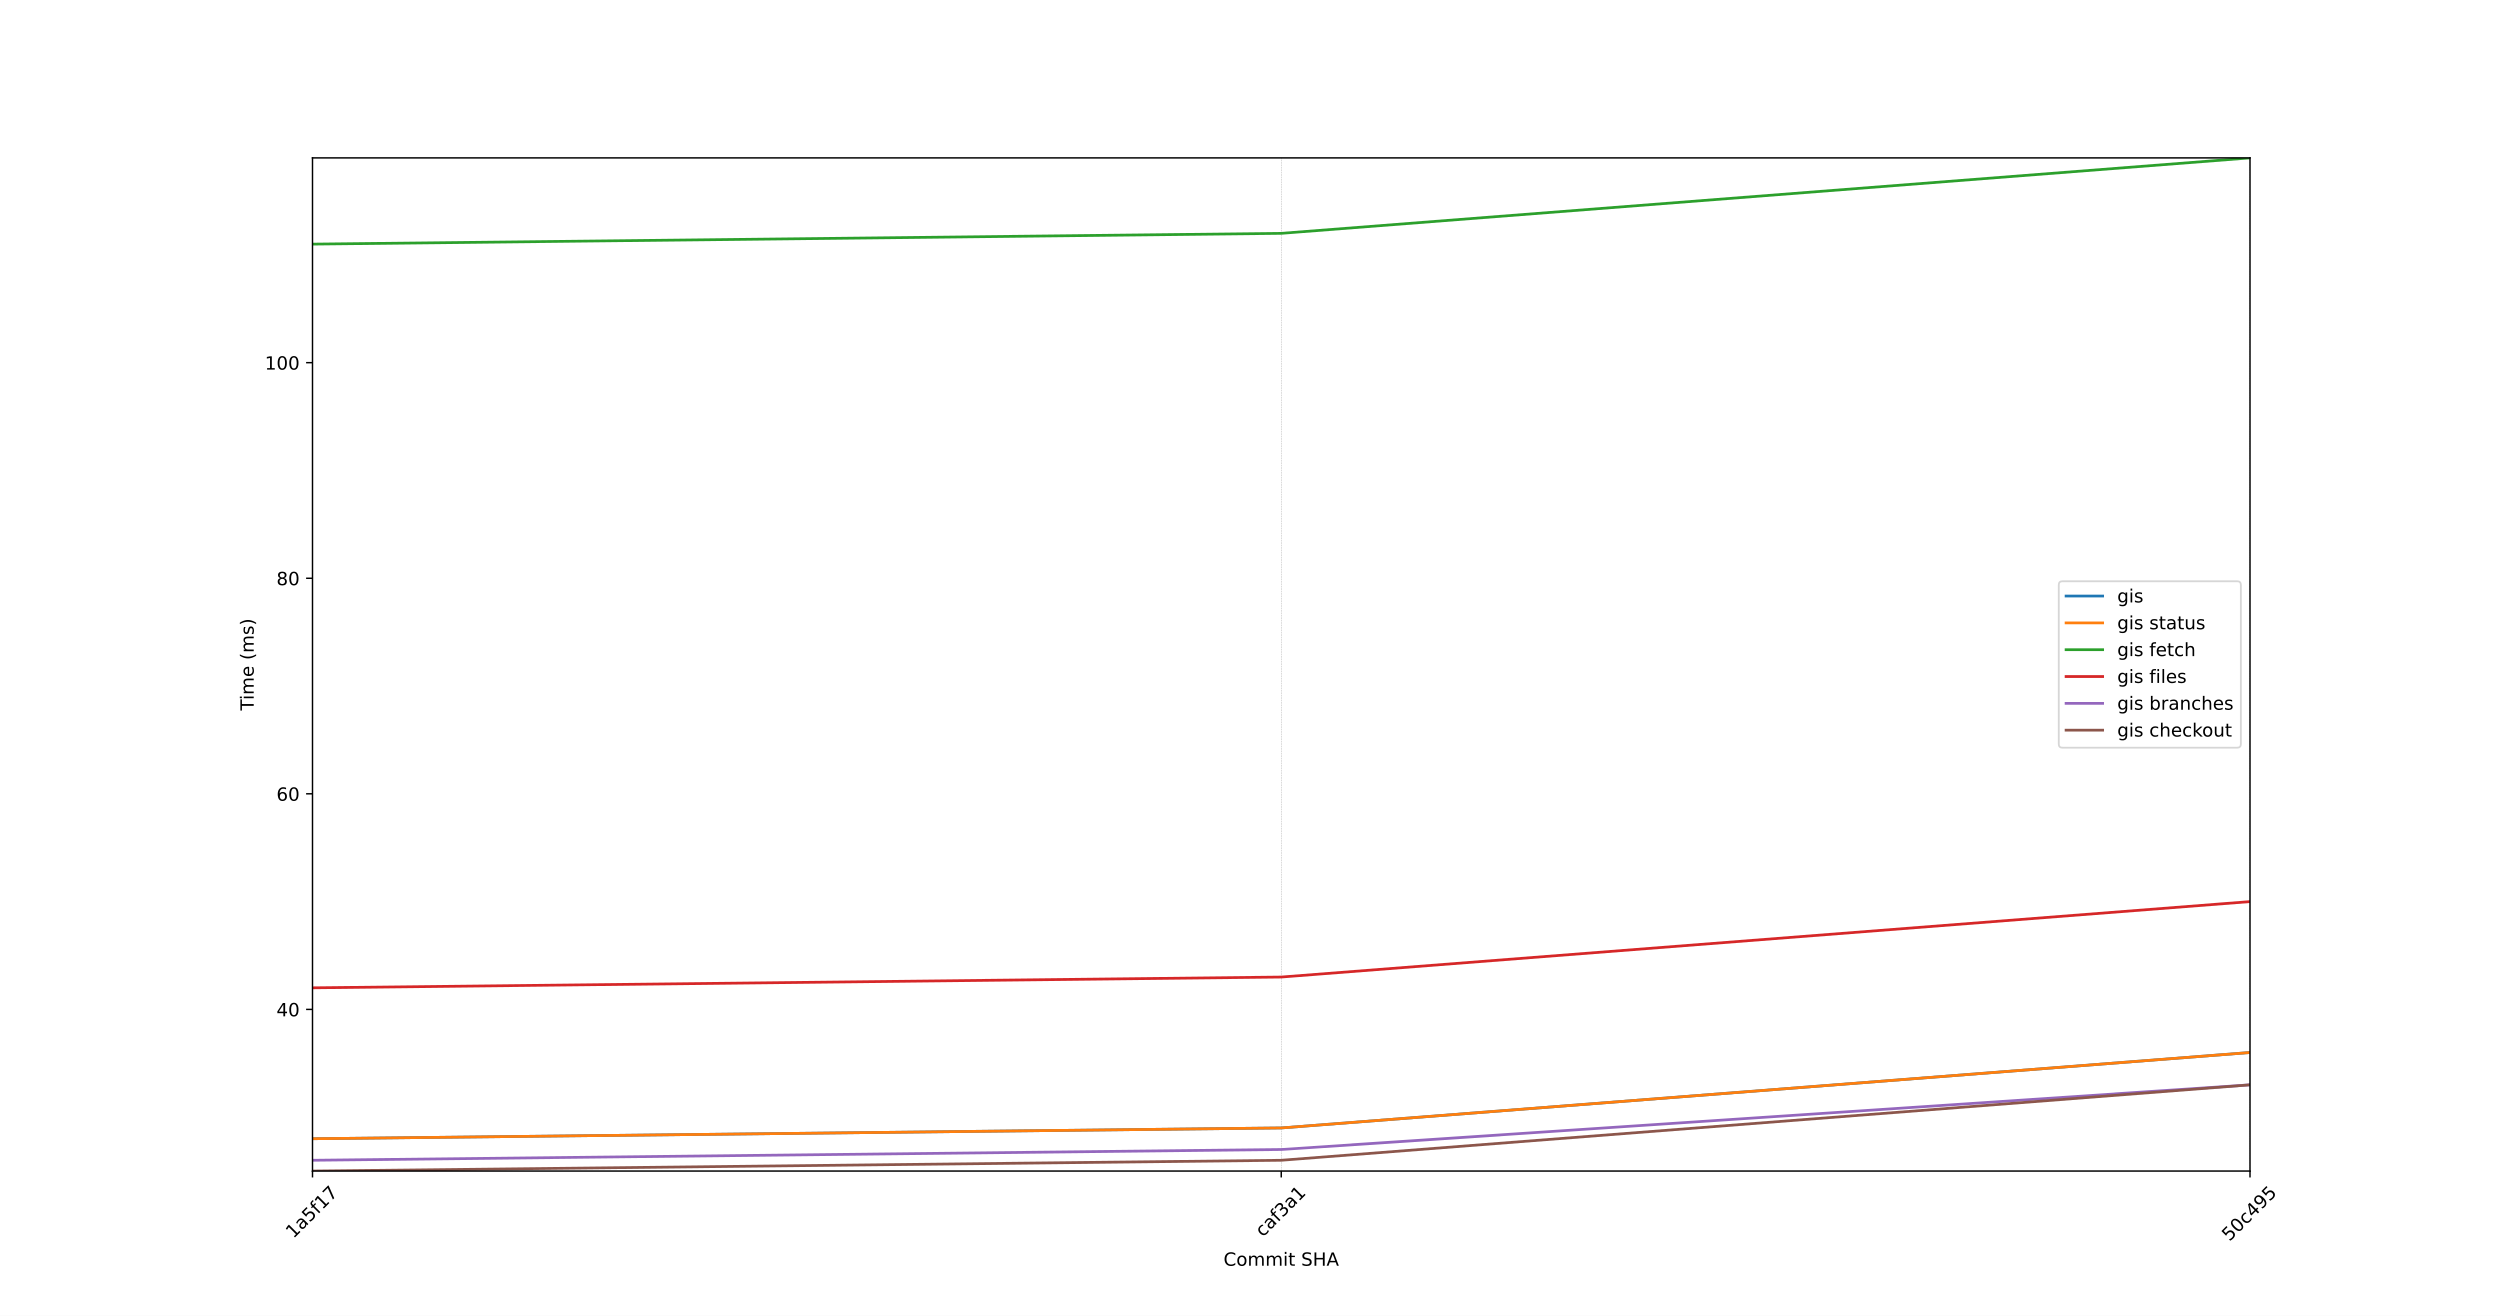
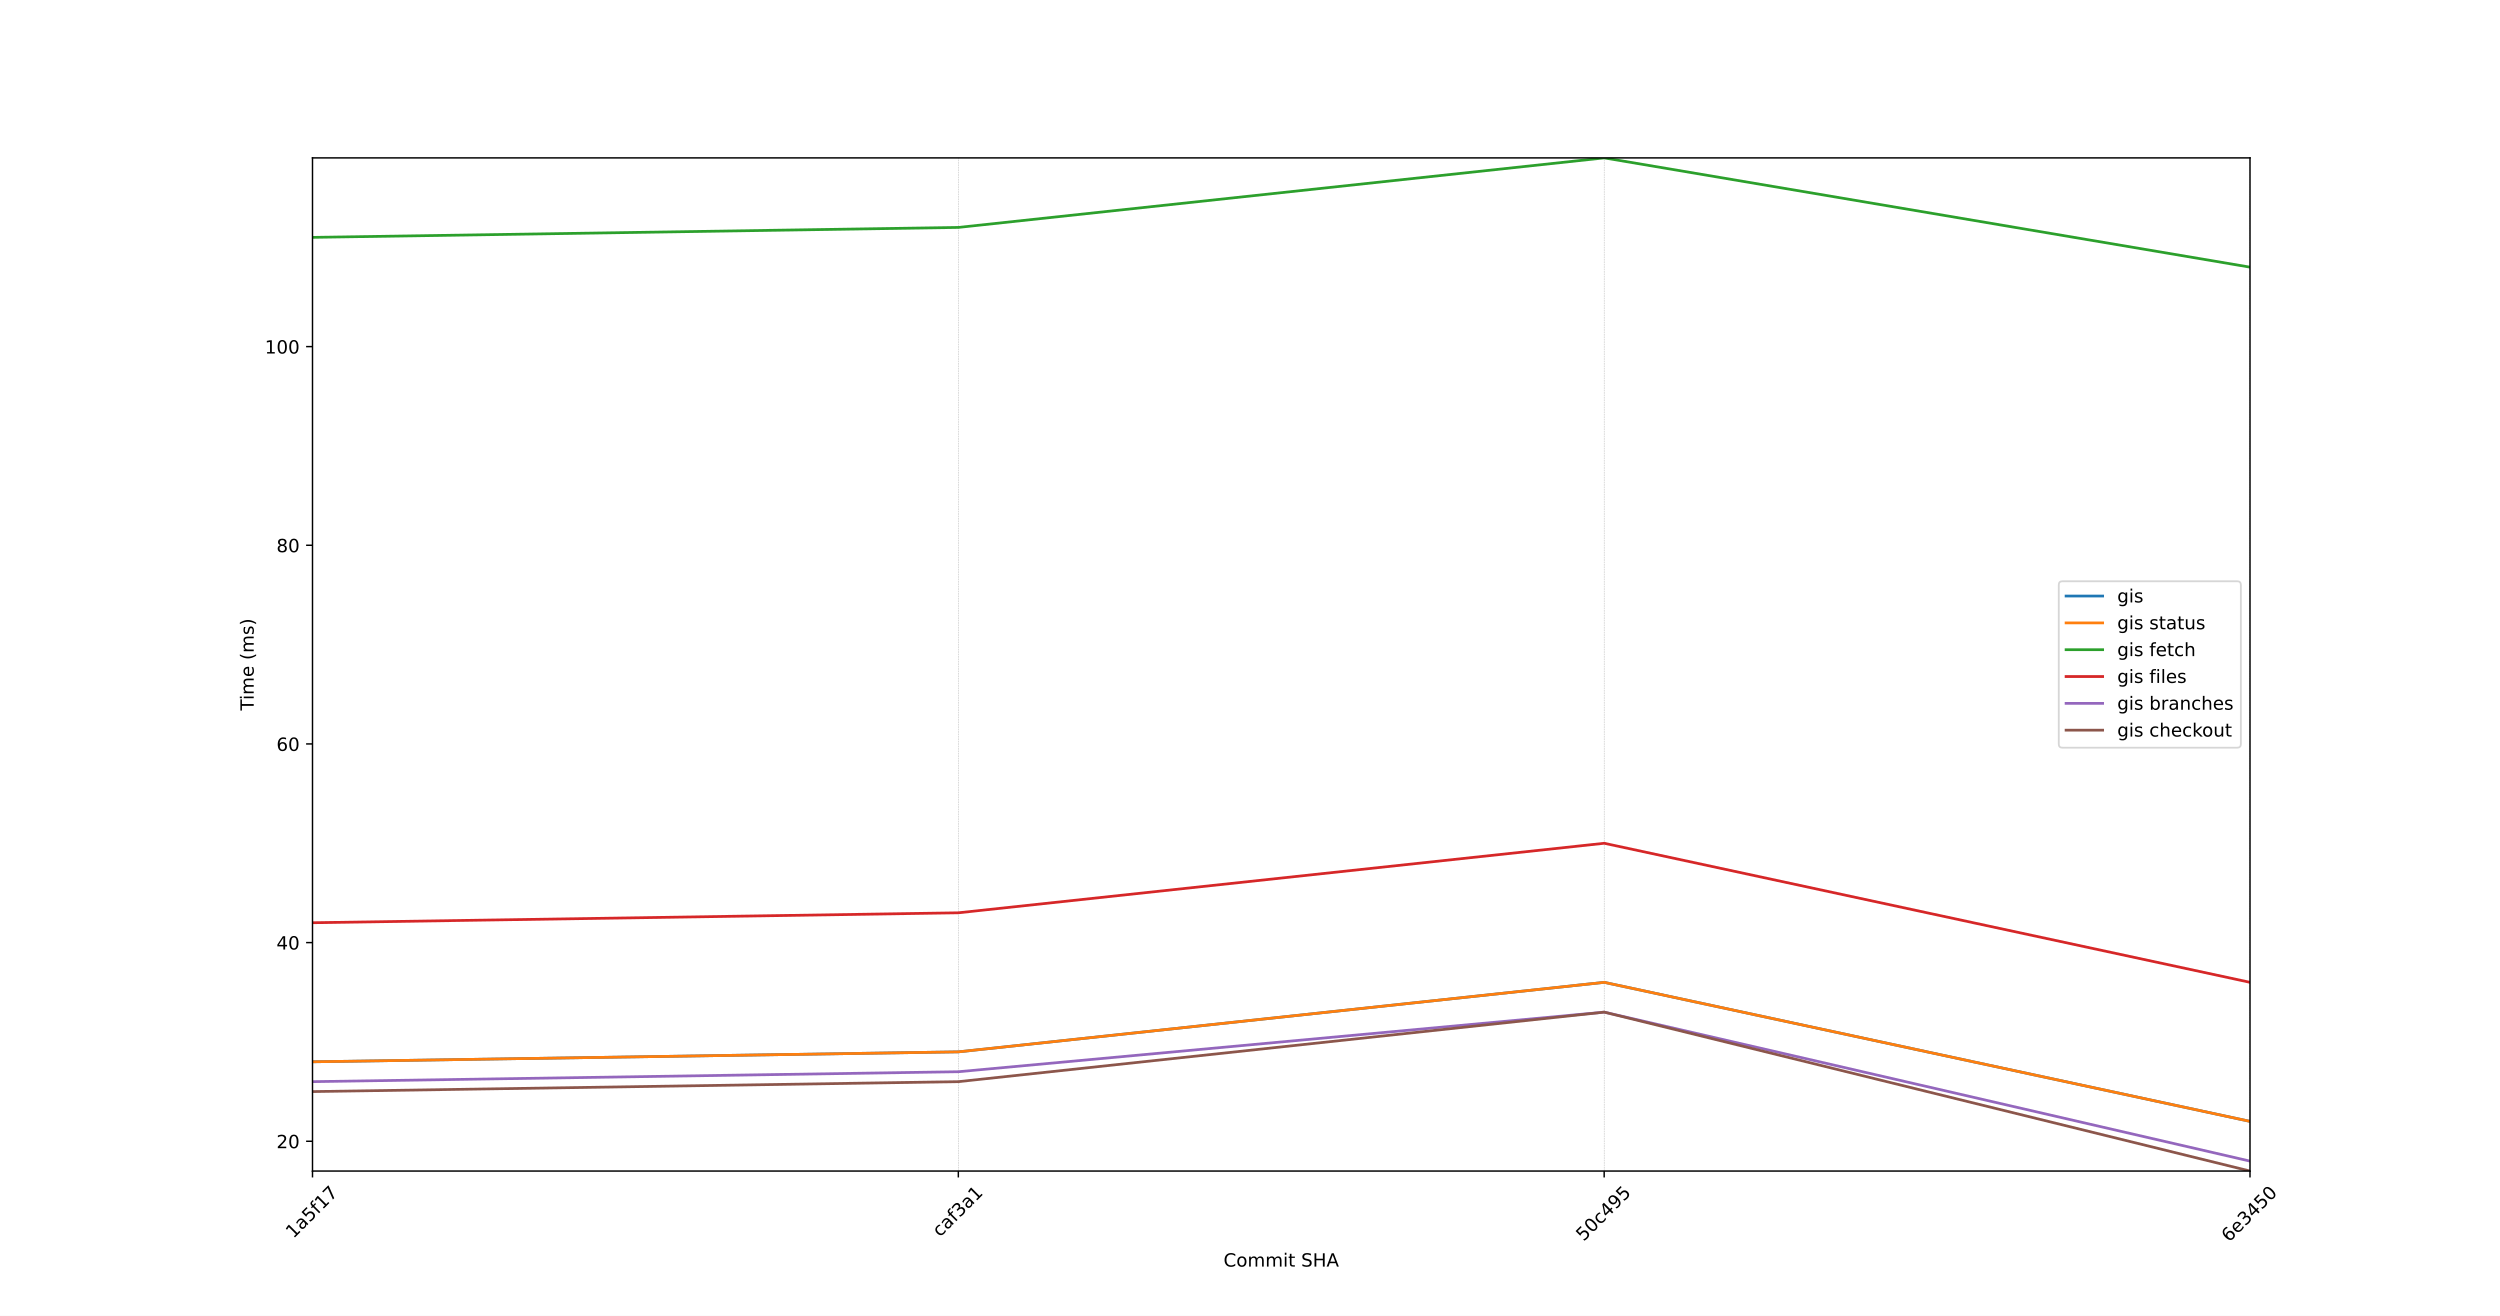
<svg xmlns="http://www.w3.org/2000/svg" xmlns:xlink="http://www.w3.org/1999/xlink" width="1368pt" height="720pt" viewBox="0 0 1368 720" version="1.1">
  <defs>
    <style type="text/css">*{stroke-linejoin: round; stroke-linecap: butt}</style>
  </defs>
  <g id="figure_1">
    <g id="patch_1">
      <path d="M 0 720  L 1368 720  L 1368 0  L 0 0  z " style="fill: #ffffff" />
    </g>
    <g id="axes_1">
      <g id="patch_2">
        <path d="M 171 640.8  L 1231.2 640.8  L 1231.2 86.4  L 171 86.4  z " style="fill: #ffffff" />
      </g>
      <g id="matplotlib.axis_1">
        <g id="xtick_1">
          <g id="line2d_1">
-             <path d="M 171 640.8  L 171 86.4  " clip-path="url(#pa03c2f4657)" style="fill: none; stroke-dasharray: 0.925,0.4; stroke-dashoffset: 0; stroke: #b0b0b0; stroke-width: 0.25" />
+             <path d="M 171 640.8  L 171 86.4  " clip-path="url(#p84605e881c)" style="fill: none; stroke-dasharray: 0.925,0.4; stroke-dashoffset: 0; stroke: #b0b0b0; stroke-width: 0.25" />
          </g>
          <g id="line2d_2">
            <defs>
-               <path id="m03472615f5" d="M 0 0  L 0 3.5  " style="stroke: #000000; stroke-width: 0.8" />
-             </defs>
-             <g>
-               <use xlink:href="#m03472615f5" x="171" y="640.8" style="stroke: #000000; stroke-width: 0.8" />
+               <path id="mca299443fa" d="M 0 0  L 0 3.5  " style="stroke: #000000; stroke-width: 0.8" />
+             </defs>
+             <g>
+               <use xlink:href="#mca299443fa" x="171" y="640.8" style="stroke: #000000; stroke-width: 0.8" />
            </g>
          </g>
          <g id="text_1">
            <g transform="translate(160.542 677.9913) rotate(-45) scale(0.1 -0.1)">
              <defs>
                <path id="DejaVuSans-31" d="M 794 531  L 1825 531  L 1825 4091  L 703 3866  L 703 4441  L 1819 4666  L 2450 4666  L 2450 531  L 3481 531  L 3481 0  L 794 0  L 794 531  z " transform="scale(0.015625)" />
                <path id="DejaVuSans-61" d="M 2194 1759  Q 1497 1759 1228 1600  Q 959 1441 959 1056  Q 959 750 1161 570  Q 1363 391 1709 391  Q 2188 391 2477 730  Q 2766 1069 2766 1631  L 2766 1759  L 2194 1759  z M 3341 1997  L 3341 0  L 2766 0  L 2766 531  Q 2569 213 2275 61  Q 1981 -91 1556 -91  Q 1019 -91 701 211  Q 384 513 384 1019  Q 384 1609 779 1909  Q 1175 2209 1959 2209  L 2766 2209  L 2766 2266  Q 2766 2663 2505 2880  Q 2244 3097 1772 3097  Q 1472 3097 1187 3025  Q 903 2953 641 2809  L 641 3341  Q 956 3463 1253 3523  Q 1550 3584 1831 3584  Q 2591 3584 2966 3190  Q 3341 2797 3341 1997  z " transform="scale(0.015625)" />
                <path id="DejaVuSans-35" d="M 691 4666  L 3169 4666  L 3169 4134  L 1269 4134  L 1269 2991  Q 1406 3038 1543 3061  Q 1681 3084 1819 3084  Q 2600 3084 3056 2656  Q 3513 2228 3513 1497  Q 3513 744 3044 326  Q 2575 -91 1722 -91  Q 1428 -91 1123 -41  Q 819 9 494 109  L 494 744  Q 775 591 1075 516  Q 1375 441 1709 441  Q 2250 441 2565 725  Q 2881 1009 2881 1497  Q 2881 1984 2565 2268  Q 2250 2553 1709 2553  Q 1456 2553 1204 2497  Q 953 2441 691 2322  L 691 4666  z " transform="scale(0.015625)" />
                <path id="DejaVuSans-66" d="M 2375 4863  L 2375 4384  L 1825 4384  Q 1516 4384 1395 4259  Q 1275 4134 1275 3809  L 1275 3500  L 2222 3500  L 2222 3053  L 1275 3053  L 1275 0  L 697 0  L 697 3053  L 147 3053  L 147 3500  L 697 3500  L 697 3744  Q 697 4328 969 4595  Q 1241 4863 1831 4863  L 2375 4863  z " transform="scale(0.015625)" />
                <path id="DejaVuSans-37" d="M 525 4666  L 3525 4666  L 3525 4397  L 1831 0  L 1172 0  L 2766 4134  L 525 4134  L 525 4666  z " transform="scale(0.015625)" />
              </defs>
              <use xlink:href="#DejaVuSans-31" />
              <use xlink:href="#DejaVuSans-61" x="63.623" />
              <use xlink:href="#DejaVuSans-35" x="124.902" />
              <use xlink:href="#DejaVuSans-66" x="188.525" />
              <use xlink:href="#DejaVuSans-31" x="223.73" />
              <use xlink:href="#DejaVuSans-37" x="287.354" />
            </g>
          </g>
        </g>
        <g id="xtick_2">
          <g id="line2d_3">
-             <path d="M 701.1 640.8  L 701.1 86.4  " clip-path="url(#pa03c2f4657)" style="fill: none; stroke-dasharray: 0.925,0.4; stroke-dashoffset: 0; stroke: #b0b0b0; stroke-width: 0.25" />
+             <path d="M 524.4 640.8  L 524.4 86.4  " clip-path="url(#p84605e881c)" style="fill: none; stroke-dasharray: 0.925,0.4; stroke-dashoffset: 0; stroke: #b0b0b0; stroke-width: 0.25" />
          </g>
          <g id="line2d_4">
            <g>
-               <use xlink:href="#m03472615f5" x="701.1" y="640.8" style="stroke: #000000; stroke-width: 0.8" />
+               <use xlink:href="#mca299443fa" x="524.4" y="640.8" style="stroke: #000000; stroke-width: 0.8" />
            </g>
          </g>
          <g id="text_2">
-             <g transform="translate(691.0304 677.2145) rotate(-45) scale(0.1 -0.1)">
+             <g transform="translate(514.3304 677.2145) rotate(-45) scale(0.1 -0.1)">
              <defs>
                <path id="DejaVuSans-63" d="M 3122 3366  L 3122 2828  Q 2878 2963 2633 3030  Q 2388 3097 2138 3097  Q 1578 3097 1268 2742  Q 959 2388 959 1747  Q 959 1106 1268 751  Q 1578 397 2138 397  Q 2388 397 2633 464  Q 2878 531 3122 666  L 3122 134  Q 2881 22 2623 -34  Q 2366 -91 2075 -91  Q 1284 -91 818 406  Q 353 903 353 1747  Q 353 2603 823 3093  Q 1294 3584 2113 3584  Q 2378 3584 2631 3529  Q 2884 3475 3122 3366  z " transform="scale(0.015625)" />
                <path id="DejaVuSans-33" d="M 2597 2516  Q 3050 2419 3304 2112  Q 3559 1806 3559 1356  Q 3559 666 3084 287  Q 2609 -91 1734 -91  Q 1441 -91 1130 -33  Q 819 25 488 141  L 488 750  Q 750 597 1062 519  Q 1375 441 1716 441  Q 2309 441 2620 675  Q 2931 909 2931 1356  Q 2931 1769 2642 2001  Q 2353 2234 1838 2234  L 1294 2234  L 1294 2753  L 1863 2753  Q 2328 2753 2575 2939  Q 2822 3125 2822 3475  Q 2822 3834 2567 4026  Q 2313 4219 1838 4219  Q 1578 4219 1281 4162  Q 984 4106 628 3988  L 628 4550  Q 988 4650 1302 4700  Q 1616 4750 1894 4750  Q 2613 4750 3031 4423  Q 3450 4097 3450 3541  Q 3450 3153 3228 2886  Q 3006 2619 2597 2516  z " transform="scale(0.015625)" />
              </defs>
              <use xlink:href="#DejaVuSans-63" />
              <use xlink:href="#DejaVuSans-61" x="54.98" />
              <use xlink:href="#DejaVuSans-66" x="116.26" />
              <use xlink:href="#DejaVuSans-33" x="151.465" />
              <use xlink:href="#DejaVuSans-61" x="215.088" />
              <use xlink:href="#DejaVuSans-31" x="276.367" />
            </g>
          </g>
        </g>
        <g id="xtick_3">
          <g id="line2d_5">
-             <path d="M 1231.2 640.8  L 1231.2 86.4  " clip-path="url(#pa03c2f4657)" style="fill: none; stroke-dasharray: 0.925,0.4; stroke-dashoffset: 0; stroke: #b0b0b0; stroke-width: 0.25" />
+             <path d="M 877.8 640.8  L 877.8 86.4  " clip-path="url(#p84605e881c)" style="fill: none; stroke-dasharray: 0.925,0.4; stroke-dashoffset: 0; stroke: #b0b0b0; stroke-width: 0.25" />
          </g>
          <g id="line2d_6">
            <g>
-               <use xlink:href="#m03472615f5" x="1231.2" y="640.8" style="stroke: #000000; stroke-width: 0.8" />
+               <use xlink:href="#mca299443fa" x="877.8" y="640.8" style="stroke: #000000; stroke-width: 0.8" />
            </g>
          </g>
          <g id="text_3">
-             <g transform="translate(1219.96 679.5557) rotate(-45) scale(0.1 -0.1)">
+             <g transform="translate(866.5598 679.5557) rotate(-45) scale(0.1 -0.1)">
              <defs>
                <path id="DejaVuSans-30" d="M 2034 4250  Q 1547 4250 1301 3770  Q 1056 3291 1056 2328  Q 1056 1369 1301 889  Q 1547 409 2034 409  Q 2525 409 2770 889  Q 3016 1369 3016 2328  Q 3016 3291 2770 3770  Q 2525 4250 2034 4250  z M 2034 4750  Q 2819 4750 3233 4129  Q 3647 3509 3647 2328  Q 3647 1150 3233 529  Q 2819 -91 2034 -91  Q 1250 -91 836 529  Q 422 1150 422 2328  Q 422 3509 836 4129  Q 1250 4750 2034 4750  z " transform="scale(0.015625)" />
                <path id="DejaVuSans-34" d="M 2419 4116  L 825 1625  L 2419 1625  L 2419 4116  z M 2253 4666  L 3047 4666  L 3047 1625  L 3713 1625  L 3713 1100  L 3047 1100  L 3047 0  L 2419 0  L 2419 1100  L 313 1100  L 313 1709  L 2253 4666  z " transform="scale(0.015625)" />
                <path id="DejaVuSans-39" d="M 703 97  L 703 672  Q 941 559 1184 500  Q 1428 441 1663 441  Q 2288 441 2617 861  Q 2947 1281 2994 2138  Q 2813 1869 2534 1725  Q 2256 1581 1919 1581  Q 1219 1581 811 2004  Q 403 2428 403 3163  Q 403 3881 828 4315  Q 1253 4750 1959 4750  Q 2769 4750 3195 4129  Q 3622 3509 3622 2328  Q 3622 1225 3098 567  Q 2575 -91 1691 -91  Q 1453 -91 1209 -44  Q 966 3 703 97  z M 1959 2075  Q 2384 2075 2632 2365  Q 2881 2656 2881 3163  Q 2881 3666 2632 3958  Q 2384 4250 1959 4250  Q 1534 4250 1286 3958  Q 1038 3666 1038 3163  Q 1038 2656 1286 2365  Q 1534 2075 1959 2075  z " transform="scale(0.015625)" />
              </defs>
              <use xlink:href="#DejaVuSans-35" />
              <use xlink:href="#DejaVuSans-30" x="63.623" />
              <use xlink:href="#DejaVuSans-63" x="127.246" />
              <use xlink:href="#DejaVuSans-34" x="182.227" />
              <use xlink:href="#DejaVuSans-39" x="245.85" />
              <use xlink:href="#DejaVuSans-35" x="309.473" />
            </g>
          </g>
        </g>
-         <g id="text_4">
-           <g transform="translate(669.5156 692.6247) scale(0.1 -0.1)">
+         <g id="xtick_4">
+           <g id="line2d_7">
+             <path d="M 1231.2 640.8  L 1231.2 86.4  " clip-path="url(#p84605e881c)" style="fill: none; stroke-dasharray: 0.925,0.4; stroke-dashoffset: 0; stroke: #b0b0b0; stroke-width: 0.25" />
+           </g>
+           <g id="line2d_8">
+             <g>
+               <use xlink:href="#mca299443fa" x="1231.2" y="640.8" style="stroke: #000000; stroke-width: 0.8" />
+             </g>
+           </g>
+           <g id="text_4">
+             <g transform="translate(1219.728 680.0187) rotate(-45) scale(0.1 -0.1)">
+               <defs>
+                 <path id="DejaVuSans-36" d="M 2113 2584  Q 1688 2584 1439 2293  Q 1191 2003 1191 1497  Q 1191 994 1439 701  Q 1688 409 2113 409  Q 2538 409 2786 701  Q 3034 994 3034 1497  Q 3034 2003 2786 2293  Q 2538 2584 2113 2584  z M 3366 4563  L 3366 3988  Q 3128 4100 2886 4159  Q 2644 4219 2406 4219  Q 1781 4219 1451 3797  Q 1122 3375 1075 2522  Q 1259 2794 1537 2939  Q 1816 3084 2150 3084  Q 2853 3084 3261 2657  Q 3669 2231 3669 1497  Q 3669 778 3244 343  Q 2819 -91 2113 -91  Q 1303 -91 875 529  Q 447 1150 447 2328  Q 447 3434 972 4092  Q 1497 4750 2381 4750  Q 2619 4750 2861 4703  Q 3103 4656 3366 4563  z " transform="scale(0.015625)" />
+                 <path id="DejaVuSans-65" d="M 3597 1894  L 3597 1613  L 953 1613  Q 991 1019 1311 708  Q 1631 397 2203 397  Q 2534 397 2845 478  Q 3156 559 3463 722  L 3463 178  Q 3153 47 2828 -22  Q 2503 -91 2169 -91  Q 1331 -91 842 396  Q 353 884 353 1716  Q 353 2575 817 3079  Q 1281 3584 2069 3584  Q 2775 3584 3186 3129  Q 3597 2675 3597 1894  z M 3022 2063  Q 3016 2534 2758 2815  Q 2500 3097 2075 3097  Q 1594 3097 1305 2825  Q 1016 2553 972 2059  L 3022 2063  z " transform="scale(0.015625)" />
+               </defs>
+               <use xlink:href="#DejaVuSans-36" />
+               <use xlink:href="#DejaVuSans-65" x="63.623" />
+               <use xlink:href="#DejaVuSans-33" x="125.146" />
+               <use xlink:href="#DejaVuSans-34" x="188.77" />
+               <use xlink:href="#DejaVuSans-35" x="252.393" />
+               <use xlink:href="#DejaVuSans-30" x="316.016" />
+             </g>
+           </g>
+         </g>
+         <g id="text_5">
+           <g transform="translate(669.5156 693.0877) scale(0.1 -0.1)">
            <defs>
              <path id="DejaVuSans-43" d="M 4122 4306  L 4122 3641  Q 3803 3938 3442 4084  Q 3081 4231 2675 4231  Q 1875 4231 1450 3742  Q 1025 3253 1025 2328  Q 1025 1406 1450 917  Q 1875 428 2675 428  Q 3081 428 3442 575  Q 3803 722 4122 1019  L 4122 359  Q 3791 134 3420 21  Q 3050 -91 2638 -91  Q 1578 -91 968 557  Q 359 1206 359 2328  Q 359 3453 968 4101  Q 1578 4750 2638 4750  Q 3056 4750 3426 4639  Q 3797 4528 4122 4306  z " transform="scale(0.015625)" />
              <path id="DejaVuSans-6f" d="M 1959 3097  Q 1497 3097 1228 2736  Q 959 2375 959 1747  Q 959 1119 1226 758  Q 1494 397 1959 397  Q 2419 397 2687 759  Q 2956 1122 2956 1747  Q 2956 2369 2687 2733  Q 2419 3097 1959 3097  z M 1959 3584  Q 2709 3584 3137 3096  Q 3566 2609 3566 1747  Q 3566 888 3137 398  Q 2709 -91 1959 -91  Q 1206 -91 779 398  Q 353 888 353 1747  Q 353 2609 779 3096  Q 1206 3584 1959 3584  z " transform="scale(0.015625)" />
              <path id="DejaVuSans-6d" d="M 3328 2828  Q 3544 3216 3844 3400  Q 4144 3584 4550 3584  Q 5097 3584 5394 3201  Q 5691 2819 5691 2113  L 5691 0  L 5113 0  L 5113 2094  Q 5113 2597 4934 2840  Q 4756 3084 4391 3084  Q 3944 3084 3684 2787  Q 3425 2491 3425 1978  L 3425 0  L 2847 0  L 2847 2094  Q 2847 2600 2669 2842  Q 2491 3084 2119 3084  Q 1678 3084 1418 2786  Q 1159 2488 1159 1978  L 1159 0  L 581 0  L 581 3500  L 1159 3500  L 1159 2956  Q 1356 3278 1631 3431  Q 1906 3584 2284 3584  Q 2666 3584 2933 3390  Q 3200 3197 3328 2828  z " transform="scale(0.015625)" />
              <path id="DejaVuSans-69" d="M 603 3500  L 1178 3500  L 1178 0  L 603 0  L 603 3500  z M 603 4863  L 1178 4863  L 1178 4134  L 603 4134  L 603 4863  z " transform="scale(0.015625)" />
              <path id="DejaVuSans-74" d="M 1172 4494  L 1172 3500  L 2356 3500  L 2356 3053  L 1172 3053  L 1172 1153  Q 1172 725 1289 603  Q 1406 481 1766 481  L 2356 481  L 2356 0  L 1766 0  Q 1100 0 847 248  Q 594 497 594 1153  L 594 3053  L 172 3053  L 172 3500  L 594 3500  L 594 4494  L 1172 4494  z " transform="scale(0.015625)" />
              <path id="DejaVuSans-20" transform="scale(0.015625)" />
              <path id="DejaVuSans-53" d="M 3425 4513  L 3425 3897  Q 3066 4069 2747 4153  Q 2428 4238 2131 4238  Q 1616 4238 1336 4038  Q 1056 3838 1056 3469  Q 1056 3159 1242 3001  Q 1428 2844 1947 2747  L 2328 2669  Q 3034 2534 3370 2195  Q 3706 1856 3706 1288  Q 3706 609 3251 259  Q 2797 -91 1919 -91  Q 1588 -91 1214 -16  Q 841 59 441 206  L 441 856  Q 825 641 1194 531  Q 1563 422 1919 422  Q 2459 422 2753 634  Q 3047 847 3047 1241  Q 3047 1584 2836 1778  Q 2625 1972 2144 2069  L 1759 2144  Q 1053 2284 737 2584  Q 422 2884 422 3419  Q 422 4038 858 4394  Q 1294 4750 2059 4750  Q 2388 4750 2728 4690  Q 3069 4631 3425 4513  z " transform="scale(0.015625)" />
              <path id="DejaVuSans-48" d="M 628 4666  L 1259 4666  L 1259 2753  L 3553 2753  L 3553 4666  L 4184 4666  L 4184 0  L 3553 0  L 3553 2222  L 1259 2222  L 1259 0  L 628 0  L 628 4666  z " transform="scale(0.015625)" />
              <path id="DejaVuSans-41" d="M 2188 4044  L 1331 1722  L 3047 1722  L 2188 4044  z M 1831 4666  L 2547 4666  L 4325 0  L 3669 0  L 3244 1197  L 1141 1197  L 716 0  L 50 0  L 1831 4666  z " transform="scale(0.015625)" />
            </defs>
            <use xlink:href="#DejaVuSans-43" />
            <use xlink:href="#DejaVuSans-6f" x="69.824" />
            <use xlink:href="#DejaVuSans-6d" x="131.006" />
            <use xlink:href="#DejaVuSans-6d" x="228.418" />
            <use xlink:href="#DejaVuSans-69" x="325.83" />
            <use xlink:href="#DejaVuSans-74" x="353.613" />
            <use xlink:href="#DejaVuSans-20" x="392.822" />
            <use xlink:href="#DejaVuSans-53" x="424.609" />
            <use xlink:href="#DejaVuSans-48" x="488.086" />
            <use xlink:href="#DejaVuSans-41" x="563.281" />
          </g>
        </g>
      </g>
      <g id="matplotlib.axis_2">
        <g id="ytick_1">
-           <g id="line2d_7">
-             <defs>
-               <path id="m3d2af305a8" d="M 0 0  L -3.5 0  " style="stroke: #000000; stroke-width: 0.8" />
-             </defs>
-             <g>
-               <use xlink:href="#m3d2af305a8" x="171" y="552.332" style="stroke: #000000; stroke-width: 0.8" />
-             </g>
-           </g>
-           <g id="text_5">
-             <g transform="translate(151.275 556.1311) scale(0.1 -0.1)">
+           <g id="line2d_9">
+             <defs>
+               <path id="ma87a46143a" d="M 0 0  L -3.5 0  " style="stroke: #000000; stroke-width: 0.8" />
+             </defs>
+             <g>
+               <use xlink:href="#ma87a46143a" x="171" y="624.494" style="stroke: #000000; stroke-width: 0.8" />
+             </g>
+           </g>
+           <g id="text_6">
+             <g transform="translate(151.275 628.2933) scale(0.1 -0.1)">
+               <defs>
+                 <path id="DejaVuSans-32" d="M 1228 531  L 3431 531  L 3431 0  L 469 0  L 469 531  Q 828 903 1448 1529  Q 2069 2156 2228 2338  Q 2531 2678 2651 2914  Q 2772 3150 2772 3378  Q 2772 3750 2511 3984  Q 2250 4219 1831 4219  Q 1534 4219 1204 4116  Q 875 4013 500 3803  L 500 4441  Q 881 4594 1212 4672  Q 1544 4750 1819 4750  Q 2544 4750 2975 4387  Q 3406 4025 3406 3419  Q 3406 3131 3298 2873  Q 3191 2616 2906 2266  Q 2828 2175 2409 1742  Q 1991 1309 1228 531  z " transform="scale(0.015625)" />
+               </defs>
+               <use xlink:href="#DejaVuSans-32" />
+               <use xlink:href="#DejaVuSans-30" x="63.623" />
+             </g>
+           </g>
+         </g>
+         <g id="ytick_2">
+           <g id="line2d_10">
+             <g>
+               <use xlink:href="#ma87a46143a" x="171" y="515.788" style="stroke: #000000; stroke-width: 0.8" />
+             </g>
+           </g>
+           <g id="text_7">
+             <g transform="translate(151.275 519.5875) scale(0.1 -0.1)">
              <use xlink:href="#DejaVuSans-34" />
              <use xlink:href="#DejaVuSans-30" x="63.623" />
            </g>
          </g>
        </g>
-         <g id="ytick_2">
-           <g id="line2d_8">
-             <g>
-               <use xlink:href="#m3d2af305a8" x="171" y="434.374" style="stroke: #000000; stroke-width: 0.8" />
-             </g>
-           </g>
-           <g id="text_6">
-             <g transform="translate(151.275 438.1737) scale(0.1 -0.1)">
-               <defs>
-                 <path id="DejaVuSans-36" d="M 2113 2584  Q 1688 2584 1439 2293  Q 1191 2003 1191 1497  Q 1191 994 1439 701  Q 1688 409 2113 409  Q 2538 409 2786 701  Q 3034 994 3034 1497  Q 3034 2003 2786 2293  Q 2538 2584 2113 2584  z M 3366 4563  L 3366 3988  Q 3128 4100 2886 4159  Q 2644 4219 2406 4219  Q 1781 4219 1451 3797  Q 1122 3375 1075 2522  Q 1259 2794 1537 2939  Q 1816 3084 2150 3084  Q 2853 3084 3261 2657  Q 3669 2231 3669 1497  Q 3669 778 3244 343  Q 2819 -91 2113 -91  Q 1303 -91 875 529  Q 447 1150 447 2328  Q 447 3434 972 4092  Q 1497 4750 2381 4750  Q 2619 4750 2861 4703  Q 3103 4656 3366 4563  z " transform="scale(0.015625)" />
-               </defs>
+         <g id="ytick_3">
+           <g id="line2d_11">
+             <g>
+               <use xlink:href="#ma87a46143a" x="171" y="407.082" style="stroke: #000000; stroke-width: 0.8" />
+             </g>
+           </g>
+           <g id="text_8">
+             <g transform="translate(151.275 410.8816) scale(0.1 -0.1)">
              <use xlink:href="#DejaVuSans-36" />
              <use xlink:href="#DejaVuSans-30" x="63.623" />
            </g>
          </g>
        </g>
-         <g id="ytick_3">
-           <g id="line2d_9">
-             <g>
-               <use xlink:href="#m3d2af305a8" x="171" y="316.417" style="stroke: #000000; stroke-width: 0.8" />
-             </g>
-           </g>
-           <g id="text_7">
-             <g transform="translate(151.275 320.2162) scale(0.1 -0.1)">
+         <g id="ytick_4">
+           <g id="line2d_12">
+             <g>
+               <use xlink:href="#ma87a46143a" x="171" y="298.376" style="stroke: #000000; stroke-width: 0.8" />
+             </g>
+           </g>
+           <g id="text_9">
+             <g transform="translate(151.275 302.1757) scale(0.1 -0.1)">
              <defs>
                <path id="DejaVuSans-38" d="M 2034 2216  Q 1584 2216 1326 1975  Q 1069 1734 1069 1313  Q 1069 891 1326 650  Q 1584 409 2034 409  Q 2484 409 2743 651  Q 3003 894 3003 1313  Q 3003 1734 2745 1975  Q 2488 2216 2034 2216  z M 1403 2484  Q 997 2584 770 2862  Q 544 3141 544 3541  Q 544 4100 942 4425  Q 1341 4750 2034 4750  Q 2731 4750 3128 4425  Q 3525 4100 3525 3541  Q 3525 3141 3298 2862  Q 3072 2584 2669 2484  Q 3125 2378 3379 2068  Q 3634 1759 3634 1313  Q 3634 634 3220 271  Q 2806 -91 2034 -91  Q 1263 -91 848 271  Q 434 634 434 1313  Q 434 1759 690 2068  Q 947 2378 1403 2484  z M 1172 3481  Q 1172 3119 1398 2916  Q 1625 2713 2034 2713  Q 2441 2713 2670 2916  Q 2900 3119 2900 3481  Q 2900 3844 2670 4047  Q 2441 4250 2034 4250  Q 1625 4250 1398 4047  Q 1172 3844 1172 3481  z " transform="scale(0.015625)" />
              </defs>
              <use xlink:href="#DejaVuSans-38" />
              <use xlink:href="#DejaVuSans-30" x="63.623" />
            </g>
          </g>
        </g>
-         <g id="ytick_4">
-           <g id="line2d_10">
-             <g>
-               <use xlink:href="#m3d2af305a8" x="171" y="198.46" style="stroke: #000000; stroke-width: 0.8" />
-             </g>
-           </g>
-           <g id="text_8">
-             <g transform="translate(144.9125 202.2588) scale(0.1 -0.1)">
+         <g id="ytick_5">
+           <g id="line2d_13">
+             <g>
+               <use xlink:href="#ma87a46143a" x="171" y="189.671" style="stroke: #000000; stroke-width: 0.8" />
+             </g>
+           </g>
+           <g id="text_10">
+             <g transform="translate(144.9125 193.4698) scale(0.1 -0.1)">
              <use xlink:href="#DejaVuSans-31" />
              <use xlink:href="#DejaVuSans-30" x="63.623" />
              <use xlink:href="#DejaVuSans-30" x="127.246" />
            </g>
          </g>
        </g>
-         <g id="text_9">
+         <g id="text_11">
          <g transform="translate(138.8328 388.7992) rotate(-90) scale(0.1 -0.1)">
            <defs>
              <path id="DejaVuSans-54" d="M -19 4666  L 3928 4666  L 3928 4134  L 2272 4134  L 2272 0  L 1638 0  L 1638 4134  L -19 4134  L -19 4666  z " transform="scale(0.015625)" />
-               <path id="DejaVuSans-65" d="M 3597 1894  L 3597 1613  L 953 1613  Q 991 1019 1311 708  Q 1631 397 2203 397  Q 2534 397 2845 478  Q 3156 559 3463 722  L 3463 178  Q 3153 47 2828 -22  Q 2503 -91 2169 -91  Q 1331 -91 842 396  Q 353 884 353 1716  Q 353 2575 817 3079  Q 1281 3584 2069 3584  Q 2775 3584 3186 3129  Q 3597 2675 3597 1894  z M 3022 2063  Q 3016 2534 2758 2815  Q 2500 3097 2075 3097  Q 1594 3097 1305 2825  Q 1016 2553 972 2059  L 3022 2063  z " transform="scale(0.015625)" />
              <path id="DejaVuSans-28" d="M 1984 4856  Q 1566 4138 1362 3434  Q 1159 2731 1159 2009  Q 1159 1288 1364 580  Q 1569 -128 1984 -844  L 1484 -844  Q 1016 -109 783 600  Q 550 1309 550 2009  Q 550 2706 781 3412  Q 1013 4119 1484 4856  L 1984 4856  z " transform="scale(0.015625)" />
              <path id="DejaVuSans-73" d="M 2834 3397  L 2834 2853  Q 2591 2978 2328 3040  Q 2066 3103 1784 3103  Q 1356 3103 1142 2972  Q 928 2841 928 2578  Q 928 2378 1081 2264  Q 1234 2150 1697 2047  L 1894 2003  Q 2506 1872 2764 1633  Q 3022 1394 3022 966  Q 3022 478 2636 193  Q 2250 -91 1575 -91  Q 1294 -91 989 -36  Q 684 19 347 128  L 347 722  Q 666 556 975 473  Q 1284 391 1588 391  Q 1994 391 2212 530  Q 2431 669 2431 922  Q 2431 1156 2273 1281  Q 2116 1406 1581 1522  L 1381 1569  Q 847 1681 609 1914  Q 372 2147 372 2553  Q 372 3047 722 3315  Q 1072 3584 1716 3584  Q 2034 3584 2315 3537  Q 2597 3491 2834 3397  z " transform="scale(0.015625)" />
              <path id="DejaVuSans-29" d="M 513 4856  L 1013 4856  Q 1481 4119 1714 3412  Q 1947 2706 1947 2009  Q 1947 1309 1714 600  Q 1481 -109 1013 -844  L 513 -844  Q 928 -128 1133 580  Q 1338 1288 1338 2009  Q 1338 2731 1133 3434  Q 928 4138 513 4856  z " transform="scale(0.015625)" />
            </defs>
            <use xlink:href="#DejaVuSans-54" />
            <use xlink:href="#DejaVuSans-69" x="57.959" />
            <use xlink:href="#DejaVuSans-6d" x="85.742" />
            <use xlink:href="#DejaVuSans-65" x="183.154" />
            <use xlink:href="#DejaVuSans-20" x="244.678" />
            <use xlink:href="#DejaVuSans-28" x="276.465" />
            <use xlink:href="#DejaVuSans-6d" x="315.479" />
            <use xlink:href="#DejaVuSans-73" x="412.891" />
            <use xlink:href="#DejaVuSans-29" x="464.99" />
          </g>
        </g>
      </g>
-       <g id="line2d_11">
-         <path d="M 171 623.106  L 701.1 617.209  L 1231.2 575.923  " clip-path="url(#pa03c2f4657)" style="fill: none; stroke: #1f77b4; stroke-width: 1.5; stroke-linecap: square" />
-       </g>
-       <g id="line2d_12">
-         <path d="M 171 623.106  L 701.1 617.209  L 1231.2 575.923  " clip-path="url(#pa03c2f4657)" style="fill: none; stroke: #ff7f0e; stroke-width: 1.5; stroke-linecap: square" />
-       </g>
-       <g id="line2d_13">
-         <path d="M 171 133.583  L 701.1 127.685  L 1231.2 86.4  " clip-path="url(#pa03c2f4657)" style="fill: none; stroke: #2ca02c; stroke-width: 1.5; stroke-linecap: square" />
-       </g>
      <g id="line2d_14">
-         <path d="M 171 540.536  L 701.1 534.638  L 1231.2 493.353  " clip-path="url(#pa03c2f4657)" style="fill: none; stroke: #d62728; stroke-width: 1.5; stroke-linecap: square" />
+         <path d="M 171 581.012  L 524.4 575.576  L 877.8 537.529  L 1231.2 613.624  " clip-path="url(#p84605e881c)" style="fill: none; stroke: #1f77b4; stroke-width: 1.5; stroke-linecap: square" />
      </g>
      <g id="line2d_15">
-         <path d="M 171 634.902  L 701.1 629.004  L 1231.2 593.617  " clip-path="url(#pa03c2f4657)" style="fill: none; stroke: #9467bd; stroke-width: 1.5; stroke-linecap: square" />
+         <path d="M 171 581.012  L 524.4 575.576  L 877.8 537.529  L 1231.2 613.624  " clip-path="url(#p84605e881c)" style="fill: none; stroke: #ff7f0e; stroke-width: 1.5; stroke-linecap: square" />
      </g>
      <g id="line2d_16">
-         <path d="M 171 640.8  L 701.1 634.902  L 1231.2 593.617  " clip-path="url(#pa03c2f4657)" style="fill: none; stroke: #8c564b; stroke-width: 1.5; stroke-linecap: square" />
+         <path d="M 171 129.882  L 524.4 124.447  L 877.8 86.4  L 1231.2 146.188  " clip-path="url(#p84605e881c)" style="fill: none; stroke: #2ca02c; stroke-width: 1.5; stroke-linecap: square" />
+       </g>
+       <g id="line2d_17">
+         <path d="M 171 504.918  L 524.4 499.482  L 877.8 461.435  L 1231.2 537.529  " clip-path="url(#p84605e881c)" style="fill: none; stroke: #d62728; stroke-width: 1.5; stroke-linecap: square" />
+       </g>
+       <g id="line2d_18">
+         <path d="M 171 591.882  L 524.4 586.447  L 877.8 553.835  L 1231.2 635.365  " clip-path="url(#p84605e881c)" style="fill: none; stroke: #9467bd; stroke-width: 1.5; stroke-linecap: square" />
+       </g>
+       <g id="line2d_19">
+         <path d="M 171 597.318  L 524.4 591.882  L 877.8 553.835  L 1231.2 640.8  " clip-path="url(#p84605e881c)" style="fill: none; stroke: #8c564b; stroke-width: 1.5; stroke-linecap: square" />
      </g>
      <g id="patch_3">
        <path d="M 171 640.8  L 171 86.4  " style="fill: none; stroke: #000000; stroke-width: 0.8; stroke-linejoin: miter; stroke-linecap: square" />
      </g>
      <g id="patch_4">
        <path d="M 1231.2 640.8  L 1231.2 86.4  " style="fill: none; stroke: #000000; stroke-width: 0.8; stroke-linejoin: miter; stroke-linecap: square" />
      </g>
      <g id="patch_5">
        <path d="M 171 640.8  L 1231.2 640.8  " style="fill: none; stroke: #000000; stroke-width: 0.8; stroke-linejoin: miter; stroke-linecap: square" />
      </g>
      <g id="patch_6">
        <path d="M 171 86.4  L 1231.2 86.4  " style="fill: none; stroke: #000000; stroke-width: 0.8; stroke-linejoin: miter; stroke-linecap: square" />
      </g>
      <g id="legend_1">
        <g id="patch_7">
          <path d="M 1128.562 409.134  L 1224.2 409.134  Q 1226.2 409.134 1226.2 407.134  L 1226.2 320.066  Q 1226.2 318.066 1224.2 318.066  L 1128.562 318.066  Q 1126.562 318.066 1126.562 320.066  L 1126.562 407.134  Q 1126.562 409.134 1128.562 409.134  z " style="fill: #ffffff; opacity: 0.8; stroke: #cccccc; stroke-linejoin: miter" />
        </g>
-         <g id="line2d_17">
+         <g id="line2d_20">
          <path d="M 1130.562 326.164  L 1140.562 326.164  L 1150.562 326.164  " style="fill: none; stroke: #1f77b4; stroke-width: 1.5; stroke-linecap: square" />
        </g>
-         <g id="text_10">
+         <g id="text_12">
          <g transform="translate(1158.562 329.6641) scale(0.1 -0.1)">
            <defs>
              <path id="DejaVuSans-67" d="M 2906 1791  Q 2906 2416 2648 2759  Q 2391 3103 1925 3103  Q 1463 3103 1205 2759  Q 947 2416 947 1791  Q 947 1169 1205 825  Q 1463 481 1925 481  Q 2391 481 2648 825  Q 2906 1169 2906 1791  z M 3481 434  Q 3481 -459 3084 -895  Q 2688 -1331 1869 -1331  Q 1566 -1331 1297 -1286  Q 1028 -1241 775 -1147  L 775 -588  Q 1028 -725 1275 -790  Q 1522 -856 1778 -856  Q 2344 -856 2625 -561  Q 2906 -266 2906 331  L 2906 616  Q 2728 306 2450 153  Q 2172 0 1784 0  Q 1141 0 747 490  Q 353 981 353 1791  Q 353 2603 747 3093  Q 1141 3584 1784 3584  Q 2172 3584 2450 3431  Q 2728 3278 2906 2969  L 2906 3500  L 3481 3500  L 3481 434  z " transform="scale(0.015625)" />
            </defs>
            <use xlink:href="#DejaVuSans-67" />
            <use xlink:href="#DejaVuSans-69" x="63.477" />
            <use xlink:href="#DejaVuSans-73" x="91.26" />
          </g>
        </g>
-         <g id="line2d_18">
+         <g id="line2d_21">
          <path d="M 1130.562 340.842  L 1140.562 340.842  L 1150.562 340.842  " style="fill: none; stroke: #ff7f0e; stroke-width: 1.5; stroke-linecap: square" />
        </g>
-         <g id="text_11">
+         <g id="text_13">
          <g transform="translate(1158.562 344.3422) scale(0.1 -0.1)">
            <defs>
              <path id="DejaVuSans-75" d="M 544 1381  L 544 3500  L 1119 3500  L 1119 1403  Q 1119 906 1312 657  Q 1506 409 1894 409  Q 2359 409 2629 706  Q 2900 1003 2900 1516  L 2900 3500  L 3475 3500  L 3475 0  L 2900 0  L 2900 538  Q 2691 219 2414 64  Q 2138 -91 1772 -91  Q 1169 -91 856 284  Q 544 659 544 1381  z M 1991 3584  L 1991 3584  z " transform="scale(0.015625)" />
            </defs>
            <use xlink:href="#DejaVuSans-67" />
            <use xlink:href="#DejaVuSans-69" x="63.477" />
            <use xlink:href="#DejaVuSans-73" x="91.26" />
            <use xlink:href="#DejaVuSans-20" x="143.359" />
            <use xlink:href="#DejaVuSans-73" x="175.146" />
            <use xlink:href="#DejaVuSans-74" x="227.246" />
            <use xlink:href="#DejaVuSans-61" x="266.455" />
            <use xlink:href="#DejaVuSans-74" x="327.734" />
            <use xlink:href="#DejaVuSans-75" x="366.943" />
            <use xlink:href="#DejaVuSans-73" x="430.322" />
          </g>
        </g>
-         <g id="line2d_19">
+         <g id="line2d_22">
          <path d="M 1130.562 355.52  L 1140.562 355.52  L 1150.562 355.52  " style="fill: none; stroke: #2ca02c; stroke-width: 1.5; stroke-linecap: square" />
        </g>
-         <g id="text_12">
+         <g id="text_14">
          <g transform="translate(1158.562 359.0203) scale(0.1 -0.1)">
            <defs>
              <path id="DejaVuSans-68" d="M 3513 2113  L 3513 0  L 2938 0  L 2938 2094  Q 2938 2591 2744 2837  Q 2550 3084 2163 3084  Q 1697 3084 1428 2787  Q 1159 2491 1159 1978  L 1159 0  L 581 0  L 581 4863  L 1159 4863  L 1159 2956  Q 1366 3272 1645 3428  Q 1925 3584 2291 3584  Q 2894 3584 3203 3211  Q 3513 2838 3513 2113  z " transform="scale(0.015625)" />
            </defs>
            <use xlink:href="#DejaVuSans-67" />
            <use xlink:href="#DejaVuSans-69" x="63.477" />
            <use xlink:href="#DejaVuSans-73" x="91.26" />
            <use xlink:href="#DejaVuSans-20" x="143.359" />
            <use xlink:href="#DejaVuSans-66" x="175.146" />
            <use xlink:href="#DejaVuSans-65" x="210.352" />
            <use xlink:href="#DejaVuSans-74" x="271.875" />
            <use xlink:href="#DejaVuSans-63" x="311.084" />
            <use xlink:href="#DejaVuSans-68" x="366.064" />
          </g>
        </g>
-         <g id="line2d_20">
+         <g id="line2d_23">
          <path d="M 1130.562 370.198  L 1140.562 370.198  L 1150.562 370.198  " style="fill: none; stroke: #d62728; stroke-width: 1.5; stroke-linecap: square" />
        </g>
-         <g id="text_13">
+         <g id="text_15">
          <g transform="translate(1158.562 373.6984) scale(0.1 -0.1)">
            <defs>
              <path id="DejaVuSans-6c" d="M 603 4863  L 1178 4863  L 1178 0  L 603 0  L 603 4863  z " transform="scale(0.015625)" />
            </defs>
            <use xlink:href="#DejaVuSans-67" />
            <use xlink:href="#DejaVuSans-69" x="63.477" />
            <use xlink:href="#DejaVuSans-73" x="91.26" />
            <use xlink:href="#DejaVuSans-20" x="143.359" />
            <use xlink:href="#DejaVuSans-66" x="175.146" />
            <use xlink:href="#DejaVuSans-69" x="210.352" />
            <use xlink:href="#DejaVuSans-6c" x="238.135" />
            <use xlink:href="#DejaVuSans-65" x="265.918" />
            <use xlink:href="#DejaVuSans-73" x="327.441" />
          </g>
        </g>
-         <g id="line2d_21">
+         <g id="line2d_24">
          <path d="M 1130.562 384.877  L 1140.562 384.877  L 1150.562 384.877  " style="fill: none; stroke: #9467bd; stroke-width: 1.5; stroke-linecap: square" />
        </g>
-         <g id="text_14">
+         <g id="text_16">
          <g transform="translate(1158.562 388.3766) scale(0.1 -0.1)">
            <defs>
              <path id="DejaVuSans-62" d="M 3116 1747  Q 3116 2381 2855 2742  Q 2594 3103 2138 3103  Q 1681 3103 1420 2742  Q 1159 2381 1159 1747  Q 1159 1113 1420 752  Q 1681 391 2138 391  Q 2594 391 2855 752  Q 3116 1113 3116 1747  z M 1159 2969  Q 1341 3281 1617 3432  Q 1894 3584 2278 3584  Q 2916 3584 3314 3078  Q 3713 2572 3713 1747  Q 3713 922 3314 415  Q 2916 -91 2278 -91  Q 1894 -91 1617 61  Q 1341 213 1159 525  L 1159 0  L 581 0  L 581 4863  L 1159 4863  L 1159 2969  z " transform="scale(0.015625)" />
              <path id="DejaVuSans-72" d="M 2631 2963  Q 2534 3019 2420 3045  Q 2306 3072 2169 3072  Q 1681 3072 1420 2755  Q 1159 2438 1159 1844  L 1159 0  L 581 0  L 581 3500  L 1159 3500  L 1159 2956  Q 1341 3275 1631 3429  Q 1922 3584 2338 3584  Q 2397 3584 2469 3576  Q 2541 3569 2628 3553  L 2631 2963  z " transform="scale(0.015625)" />
              <path id="DejaVuSans-6e" d="M 3513 2113  L 3513 0  L 2938 0  L 2938 2094  Q 2938 2591 2744 2837  Q 2550 3084 2163 3084  Q 1697 3084 1428 2787  Q 1159 2491 1159 1978  L 1159 0  L 581 0  L 581 3500  L 1159 3500  L 1159 2956  Q 1366 3272 1645 3428  Q 1925 3584 2291 3584  Q 2894 3584 3203 3211  Q 3513 2838 3513 2113  z " transform="scale(0.015625)" />
            </defs>
            <use xlink:href="#DejaVuSans-67" />
            <use xlink:href="#DejaVuSans-69" x="63.477" />
            <use xlink:href="#DejaVuSans-73" x="91.26" />
            <use xlink:href="#DejaVuSans-20" x="143.359" />
            <use xlink:href="#DejaVuSans-62" x="175.146" />
            <use xlink:href="#DejaVuSans-72" x="238.623" />
            <use xlink:href="#DejaVuSans-61" x="279.736" />
            <use xlink:href="#DejaVuSans-6e" x="341.016" />
            <use xlink:href="#DejaVuSans-63" x="404.395" />
            <use xlink:href="#DejaVuSans-68" x="459.375" />
            <use xlink:href="#DejaVuSans-65" x="522.754" />
            <use xlink:href="#DejaVuSans-73" x="584.277" />
          </g>
        </g>
-         <g id="line2d_22">
+         <g id="line2d_25">
          <path d="M 1130.562 399.555  L 1140.562 399.555  L 1150.562 399.555  " style="fill: none; stroke: #8c564b; stroke-width: 1.5; stroke-linecap: square" />
        </g>
-         <g id="text_15">
+         <g id="text_17">
          <g transform="translate(1158.562 403.0547) scale(0.1 -0.1)">
            <defs>
              <path id="DejaVuSans-6b" d="M 581 4863  L 1159 4863  L 1159 1991  L 2875 3500  L 3609 3500  L 1753 1863  L 3688 0  L 2938 0  L 1159 1709  L 1159 0  L 581 0  L 581 4863  z " transform="scale(0.015625)" />
            </defs>
            <use xlink:href="#DejaVuSans-67" />
            <use xlink:href="#DejaVuSans-69" x="63.477" />
            <use xlink:href="#DejaVuSans-73" x="91.26" />
            <use xlink:href="#DejaVuSans-20" x="143.359" />
            <use xlink:href="#DejaVuSans-63" x="175.146" />
            <use xlink:href="#DejaVuSans-68" x="230.127" />
            <use xlink:href="#DejaVuSans-65" x="293.506" />
            <use xlink:href="#DejaVuSans-63" x="355.029" />
            <use xlink:href="#DejaVuSans-6b" x="410.01" />
            <use xlink:href="#DejaVuSans-6f" x="464.295" />
            <use xlink:href="#DejaVuSans-75" x="525.477" />
            <use xlink:href="#DejaVuSans-74" x="588.855" />
          </g>
        </g>
      </g>
    </g>
  </g>
  <defs>
-     <clipPath id="pa03c2f4657">
+     <clipPath id="p84605e881c">
      <rect x="171" y="86.4" width="1060.2" height="554.4" />
    </clipPath>
  </defs>
</svg>
